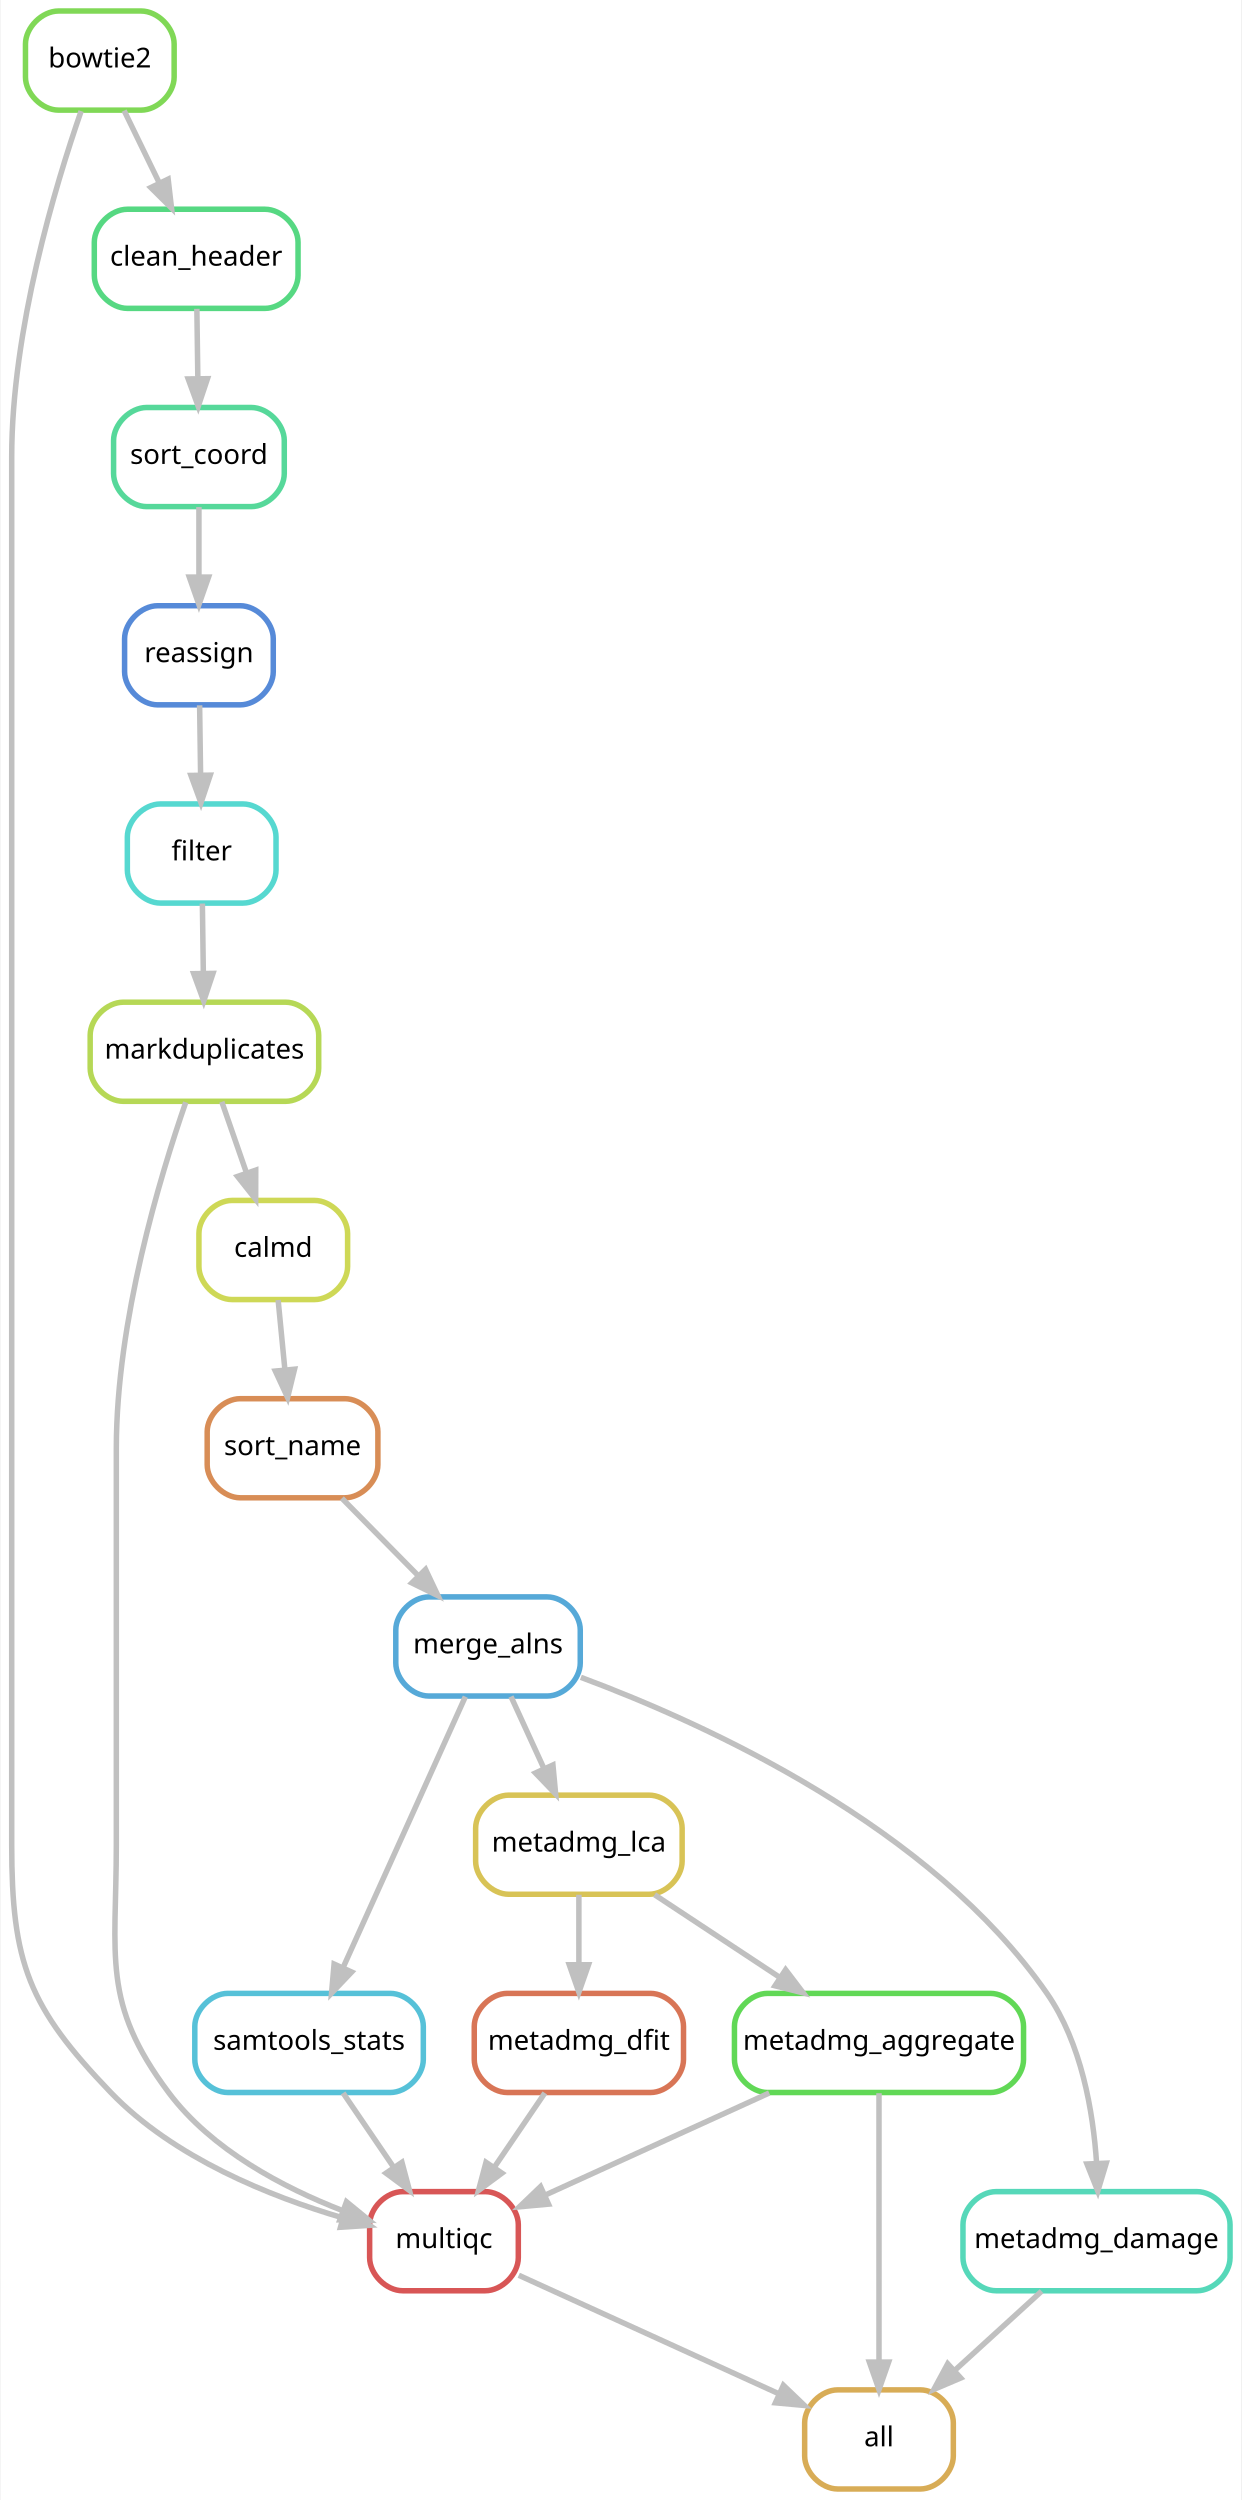
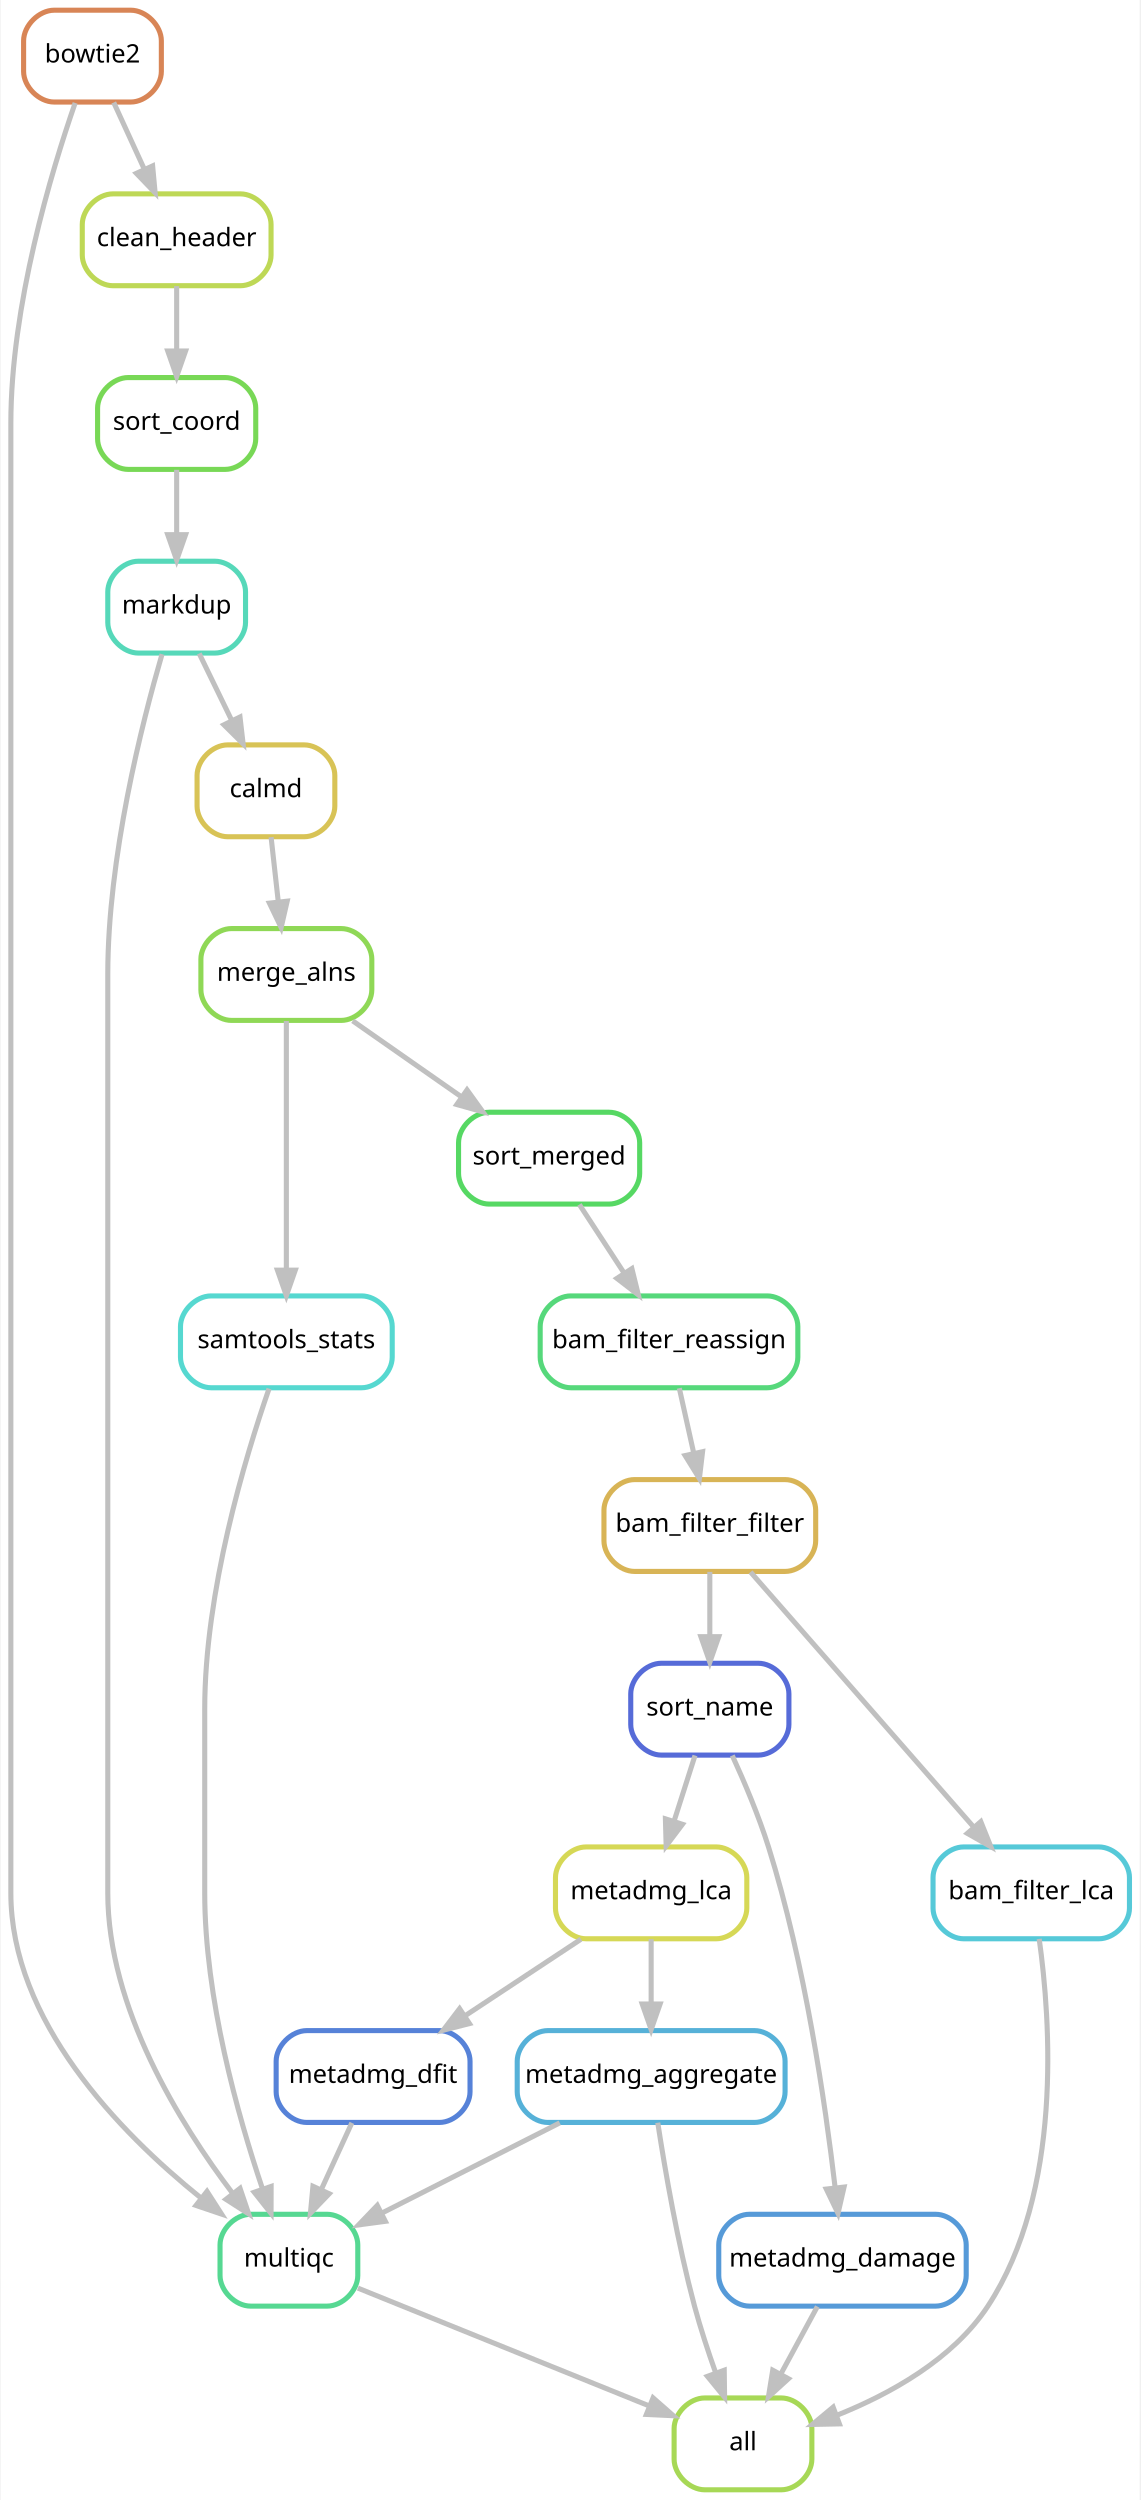
- <svg xmlns="http://www.w3.org/2000/svg" width="451pt" height="908pt" viewBox="0.00 0.00 450.50 908.00">
-   <g id="graph0" class="graph" transform="scale(1 1) rotate(0) translate(4 904)">
-     <polygon fill="#ffffff" stroke="transparent" points="-4,4 -4,-904 446.5,-904 446.5,4 -4,4" />
+ <svg xmlns="http://www.w3.org/2000/svg" width="447pt" height="980pt" viewBox="0.00 0.00 446.50 980.00">
+   <g id="graph0" class="graph" transform="scale(1 1) rotate(0) translate(4 976)">
+     <polygon fill="#ffffff" stroke="transparent" points="-4,4 -4,-976 442.5,-976 442.5,4 -4,4" />
    <g id="node1" class="node">
-       <path fill="none" stroke="#d8ac56" stroke-width="2" d="M330,-36C330,-36 300,-36 300,-36 294,-36 288,-30 288,-24 288,-24 288,-12 288,-12 288,-6 294,0 300,0 300,0 330,0 330,0 336,0 342,-6 342,-12 342,-12 342,-24 342,-24 342,-30 336,-36 330,-36" />
-       <text text-anchor="middle" x="315" y="-15.5" font-family="sans" font-size="10.00" fill="#000000">all</text>
+       <path fill="none" stroke="#a7d856" stroke-width="2" d="M302,-36C302,-36 272,-36 272,-36 266,-36 260,-30 260,-24 260,-24 260,-12 260,-12 260,-6 266,0 272,0 272,0 302,0 302,0 308,0 314,-6 314,-12 314,-12 314,-24 314,-24 314,-30 308,-36 302,-36" />
+       <text text-anchor="middle" x="287" y="-15.5" font-family="sans" font-size="10.00" fill="#000000">all</text>
    </g>
    <g id="node2" class="node">
-       <path fill="none" stroke="#d85656" stroke-width="2" d="M172,-108C172,-108 142,-108 142,-108 136,-108 130,-102 130,-96 130,-96 130,-84 130,-84 130,-78 136,-72 142,-72 142,-72 172,-72 172,-72 178,-72 184,-78 184,-84 184,-84 184,-96 184,-96 184,-102 178,-108 172,-108" />
-       <text text-anchor="middle" x="157" y="-87.5" font-family="sans" font-size="10.00" fill="#000000">multiqc</text>
+       <path fill="none" stroke="#56d892" stroke-width="2" d="M124,-108C124,-108 94,-108 94,-108 88,-108 82,-102 82,-96 82,-96 82,-84 82,-84 82,-78 88,-72 94,-72 94,-72 124,-72 124,-72 130,-72 136,-78 136,-84 136,-84 136,-96 136,-96 136,-102 130,-108 124,-108" />
+       <text text-anchor="middle" x="109" y="-87.5" font-family="sans" font-size="10.00" fill="#000000">multiqc</text>
+     </g>
+     <g id="edge3" class="edge">
+       <path fill="none" stroke="#c0c0c0" stroke-width="2" d="M136.034,-79.065C166.484,-66.748 216.147,-46.66 250.137,-32.911" />
+       <polygon fill="#c0c0c0" stroke="#c0c0c0" stroke-width="2" points="251.753,-36.033 259.711,-29.038 249.128,-29.543 251.753,-36.033" />
+     </g>
+     <g id="node3" class="node">
+       <path fill="none" stroke="#d88556" stroke-width="2" d="M47,-972C47,-972 17,-972 17,-972 11,-972 5,-966 5,-960 5,-960 5,-948 5,-948 5,-942 11,-936 17,-936 17,-936 47,-936 47,-936 53,-936 59,-942 59,-948 59,-948 59,-960 59,-960 59,-966 53,-972 47,-972" />
+       <text text-anchor="middle" x="32" y="-951.5" font-family="sans" font-size="10.00" fill="#000000">bowtie2</text>
+     </g>
+     <g id="edge8" class="edge">
+       <path fill="none" stroke="#c0c0c0" stroke-width="2" d="M25.214,-935.65C15.82,-908.562 0,-856.098 0,-810 0,-810 0,-810 0,-234 0,-183.919 42.433,-140.274 74.348,-114.53" />
+       <polygon fill="#c0c0c0" stroke="#c0c0c0" stroke-width="2" points="76.893,-116.983 82.614,-108.066 72.581,-111.469 76.893,-116.983" />
+     </g>
+     <g id="node6" class="node">
+       <path fill="none" stroke="#bed856" stroke-width="2" d="M90,-900C90,-900 40,-900 40,-900 34,-900 28,-894 28,-888 28,-888 28,-876 28,-876 28,-870 34,-864 40,-864 40,-864 90,-864 90,-864 96,-864 102,-870 102,-876 102,-876 102,-888 102,-888 102,-894 96,-900 90,-900" />
+       <text text-anchor="middle" x="65" y="-879.5" font-family="sans" font-size="10.00" fill="#000000">clean_header</text>
+     </g>
+     <g id="edge12" class="edge">
+       <path fill="none" stroke="#c0c0c0" stroke-width="2" d="M40.327,-935.831C43.973,-927.877 48.331,-918.369 52.363,-909.572" />
+       <polygon fill="#c0c0c0" stroke="#c0c0c0" stroke-width="2" points="55.576,-910.962 56.561,-900.413 49.212,-908.046 55.576,-910.962" />
+     </g>
+     <g id="node4" class="node">
+       <path fill="none" stroke="#56d8b9" stroke-width="2" d="M80,-756C80,-756 50,-756 50,-756 44,-756 38,-750 38,-744 38,-744 38,-732 38,-732 38,-726 44,-720 50,-720 50,-720 80,-720 80,-720 86,-720 92,-726 92,-732 92,-732 92,-744 92,-744 92,-750 86,-756 80,-756" />
+       <text text-anchor="middle" x="65" y="-735.5" font-family="sans" font-size="10.00" fill="#000000">markdup</text>
+     </g>
+     <g id="edge7" class="edge">
+       <path fill="none" stroke="#c0c0c0" stroke-width="2" d="M59.274,-719.567C51.348,-692.376 38,-639.784 38,-594 38,-594 38,-594 38,-234 38,-189.036 66.191,-143.562 87.046,-116.073" />
+       <polygon fill="#c0c0c0" stroke="#c0c0c0" stroke-width="2" points="89.845,-118.175 93.243,-108.14 84.328,-113.866 89.845,-118.175" />
+     </g>
+     <g id="node9" class="node">
+       <path fill="none" stroke="#d8c356" stroke-width="2" d="M115,-684C115,-684 85,-684 85,-684 79,-684 73,-678 73,-672 73,-672 73,-660 73,-660 73,-654 79,-648 85,-648 85,-648 115,-648 115,-648 121,-648 127,-654 127,-660 127,-660 127,-672 127,-672 127,-678 121,-684 115,-684" />
+       <text text-anchor="middle" x="100" y="-663.5" font-family="sans" font-size="10.00" fill="#000000">calmd</text>
+     </g>
+     <g id="edge15" class="edge">
+       <path fill="none" stroke="#c0c0c0" stroke-width="2" d="M73.832,-719.831C77.699,-711.877 82.321,-702.369 86.597,-693.572" />
+       <polygon fill="#c0c0c0" stroke="#c0c0c0" stroke-width="2" points="89.825,-694.937 91.049,-684.413 83.529,-691.877 89.825,-694.937" />
+     </g>
+     <g id="node5" class="node">
+       <path fill="none" stroke="#78d856" stroke-width="2" d="M84,-828C84,-828 46,-828 46,-828 40,-828 34,-822 34,-816 34,-816 34,-804 34,-804 34,-798 40,-792 46,-792 46,-792 84,-792 84,-792 90,-792 96,-798 96,-804 96,-804 96,-816 96,-816 96,-822 90,-828 84,-828" />
+       <text text-anchor="middle" x="65" y="-807.5" font-family="sans" font-size="10.00" fill="#000000">sort_coord</text>
+     </g>
+     <g id="edge10" class="edge">
+       <path fill="none" stroke="#c0c0c0" stroke-width="2" d="M65,-791.831C65,-784.131 65,-774.974 65,-766.417" />
+       <polygon fill="#c0c0c0" stroke="#c0c0c0" stroke-width="2" points="68.5,-766.413 65,-756.413 61.5,-766.413 68.5,-766.413" />
+     </g>
+     <g id="edge11" class="edge">
+       <path fill="none" stroke="#c0c0c0" stroke-width="2" d="M65,-863.831C65,-856.131 65,-846.974 65,-838.417" />
+       <polygon fill="#c0c0c0" stroke="#c0c0c0" stroke-width="2" points="68.5,-838.413 65,-828.413 61.5,-838.413 68.5,-838.413" />
+     </g>
+     <g id="node7" class="node">
+       <path fill="none" stroke="#56d8d0" stroke-width="2" d="M137.5,-468C137.5,-468 78.5,-468 78.5,-468 72.5,-468 66.5,-462 66.5,-456 66.5,-456 66.5,-444 66.5,-444 66.5,-438 72.5,-432 78.5,-432 78.5,-432 137.5,-432 137.5,-432 143.5,-432 149.5,-438 149.5,-444 149.5,-444 149.5,-456 149.5,-456 149.5,-462 143.5,-468 137.5,-468" />
+       <text text-anchor="middle" x="108" y="-447.5" font-family="sans" font-size="10.00" fill="#000000">samtools_stats</text>
+     </g>
+     <g id="edge9" class="edge">
+       <path fill="none" stroke="#c0c0c0" stroke-width="2" d="M101.214,-431.65C91.82,-404.562 76,-352.098 76,-306 76,-306 76,-306 76,-234 76,-192.883 88.941,-146.793 98.615,-118.082" />
+       <polygon fill="#c0c0c0" stroke="#c0c0c0" stroke-width="2" points="102.027,-118.927 102.001,-108.332 95.414,-116.63 102.027,-118.927" />
+     </g>
+     <g id="node8" class="node">
+       <path fill="none" stroke="#8fd856" stroke-width="2" d="M129.5,-612C129.5,-612 86.5,-612 86.5,-612 80.5,-612 74.5,-606 74.5,-600 74.5,-600 74.5,-588 74.5,-588 74.5,-582 80.5,-576 86.5,-576 86.5,-576 129.5,-576 129.5,-576 135.5,-576 141.5,-582 141.5,-588 141.5,-588 141.5,-600 141.5,-600 141.5,-606 135.5,-612 129.5,-612" />
+       <text text-anchor="middle" x="108" y="-591.5" font-family="sans" font-size="10.00" fill="#000000">merge_alns</text>
+     </g>
+     <g id="edge13" class="edge">
+       <path fill="none" stroke="#c0c0c0" stroke-width="2" d="M108,-575.762C108,-551.201 108,-507.247 108,-478.354" />
+       <polygon fill="#c0c0c0" stroke="#c0c0c0" stroke-width="2" points="111.5,-478.09 108,-468.09 104.5,-478.09 111.5,-478.09" />
+     </g>
+     <g id="node15" class="node">
+       <path fill="none" stroke="#56d863" stroke-width="2" d="M234.5,-540C234.5,-540 187.5,-540 187.5,-540 181.5,-540 175.5,-534 175.5,-528 175.5,-528 175.5,-516 175.5,-516 175.5,-510 181.5,-504 187.5,-504 187.5,-504 234.5,-504 234.5,-504 240.5,-504 246.5,-510 246.5,-516 246.5,-516 246.5,-528 246.5,-528 246.5,-534 240.5,-540 234.5,-540" />
+       <text text-anchor="middle" x="211" y="-519.5" font-family="sans" font-size="10.00" fill="#000000">sort_merged</text>
+     </g>
+     <g id="edge21" class="edge">
+       <path fill="none" stroke="#c0c0c0" stroke-width="2" d="M133.991,-575.831C146.922,-566.793 162.722,-555.748 176.638,-546.02" />
+       <polygon fill="#c0c0c0" stroke="#c0c0c0" stroke-width="2" points="178.826,-548.761 185.017,-540.163 174.816,-543.024 178.826,-548.761" />
+     </g>
+     <g id="edge14" class="edge">
+       <path fill="none" stroke="#c0c0c0" stroke-width="2" d="M102.019,-647.831C102.874,-640.131 103.892,-630.974 104.843,-622.417" />
+       <polygon fill="#c0c0c0" stroke="#c0c0c0" stroke-width="2" points="108.328,-622.739 105.954,-612.413 101.371,-621.966 108.328,-622.739" />
+     </g>
+     <g id="node10" class="node">
+       <path fill="none" stroke="#5682d8" stroke-width="2" d="M168,-180C168,-180 116,-180 116,-180 110,-180 104,-174 104,-168 104,-168 104,-156 104,-156 104,-150 110,-144 116,-144 116,-144 168,-144 168,-144 174,-144 180,-150 180,-156 180,-156 180,-168 180,-168 180,-174 174,-180 168,-180" />
+       <text text-anchor="middle" x="142" y="-159.5" font-family="sans" font-size="10.00" fill="#000000">metadmg_dfit</text>
+     </g>
+     <g id="edge6" class="edge">
+       <path fill="none" stroke="#c0c0c0" stroke-width="2" d="M133.673,-143.831C130.027,-135.877 125.669,-126.369 121.637,-117.572" />
+       <polygon fill="#c0c0c0" stroke="#c0c0c0" stroke-width="2" points="124.788,-116.046 117.439,-108.413 118.424,-118.962 124.788,-116.046" />
+     </g>
+     <g id="node11" class="node">
+       <path fill="none" stroke="#d6d856" stroke-width="2" d="M276.5,-252C276.5,-252 225.5,-252 225.5,-252 219.5,-252 213.5,-246 213.5,-240 213.5,-240 213.5,-228 213.5,-228 213.5,-222 219.5,-216 225.5,-216 225.5,-216 276.5,-216 276.5,-216 282.5,-216 288.5,-222 288.5,-228 288.5,-228 288.5,-240 288.5,-240 288.5,-246 282.5,-252 276.5,-252" />
+       <text text-anchor="middle" x="251" y="-231.5" font-family="sans" font-size="10.00" fill="#000000">metadmg_lca</text>
+     </g>
+     <g id="edge16" class="edge">
+       <path fill="none" stroke="#c0c0c0" stroke-width="2" d="M223.495,-215.831C209.682,-206.707 192.774,-195.539 177.947,-185.745" />
+       <polygon fill="#c0c0c0" stroke="#c0c0c0" stroke-width="2" points="179.77,-182.754 169.496,-180.163 175.911,-188.595 179.77,-182.754" />
+     </g>
+     <g id="node16" class="node">
+       <path fill="none" stroke="#56b1d8" stroke-width="2" d="M291.5,-180C291.5,-180 210.5,-180 210.5,-180 204.5,-180 198.5,-174 198.5,-168 198.5,-168 198.5,-156 198.5,-156 198.5,-150 204.5,-144 210.5,-144 210.5,-144 291.5,-144 291.5,-144 297.5,-144 303.5,-150 303.5,-156 303.5,-156 303.5,-168 303.5,-168 303.5,-174 297.5,-180 291.5,-180" />
+       <text text-anchor="middle" x="251" y="-159.5" font-family="sans" font-size="10.00" fill="#000000">metadmg_aggregate</text>
+     </g>
+     <g id="edge22" class="edge">
+       <path fill="none" stroke="#c0c0c0" stroke-width="2" d="M251,-215.831C251,-208.131 251,-198.974 251,-190.417" />
+       <polygon fill="#c0c0c0" stroke="#c0c0c0" stroke-width="2" points="254.5,-190.413 251,-180.413 247.5,-190.413 254.5,-190.413" />
+     </g>
+     <g id="node12" class="node">
+       <path fill="none" stroke="#566bd8" stroke-width="2" d="M293,-324C293,-324 255,-324 255,-324 249,-324 243,-318 243,-312 243,-312 243,-300 243,-300 243,-294 249,-288 255,-288 255,-288 293,-288 293,-288 299,-288 305,-294 305,-300 305,-300 305,-312 305,-312 305,-318 299,-324 293,-324" />
+       <text text-anchor="middle" x="274" y="-303.5" font-family="sans" font-size="10.00" fill="#000000">sort_name</text>
+     </g>
+     <g id="edge17" class="edge">
+       <path fill="none" stroke="#c0c0c0" stroke-width="2" d="M268.196,-287.831C265.709,-280.046 262.747,-270.773 259.988,-262.135" />
+       <polygon fill="#c0c0c0" stroke="#c0c0c0" stroke-width="2" points="263.259,-260.874 256.882,-252.413 256.591,-263.004 263.259,-260.874" />
+     </g>
+     <g id="node17" class="node">
+       <path fill="none" stroke="#569ad8" stroke-width="2" d="M362.5,-108C362.5,-108 289.5,-108 289.5,-108 283.5,-108 277.5,-102 277.5,-96 277.5,-96 277.5,-84 277.5,-84 277.5,-78 283.5,-72 289.5,-72 289.5,-72 362.5,-72 362.5,-72 368.5,-72 374.5,-78 374.5,-84 374.5,-84 374.5,-96 374.5,-96 374.5,-102 368.5,-108 362.5,-108" />
+       <text text-anchor="middle" x="326" y="-87.5" font-family="sans" font-size="10.00" fill="#000000">metadmg_damage</text>
+     </g>
+     <g id="edge23" class="edge">
+       <path fill="none" stroke="#c0c0c0" stroke-width="2" d="M282.796,-287.844C287.525,-277.523 293.156,-264.25 297,-252 311.294,-206.443 319.284,-151.333 323.109,-118.554" />
+       <polygon fill="#c0c0c0" stroke="#c0c0c0" stroke-width="2" points="326.618,-118.666 324.25,-108.34 319.661,-117.889 326.618,-118.666" />
+     </g>
+     <g id="node13" class="node">
+       <path fill="none" stroke="#d8b456" stroke-width="2" d="M303.5,-396C303.5,-396 244.5,-396 244.5,-396 238.5,-396 232.5,-390 232.5,-384 232.5,-384 232.5,-372 232.5,-372 232.5,-366 238.5,-360 244.5,-360 244.5,-360 303.5,-360 303.5,-360 309.5,-360 315.5,-366 315.5,-372 315.5,-372 315.5,-384 315.5,-384 315.5,-390 309.5,-396 303.5,-396" />
+       <text text-anchor="middle" x="274" y="-375.5" font-family="sans" font-size="10.00" fill="#000000">bam_filter_filter</text>
+     </g>
+     <g id="edge18" class="edge">
+       <path fill="none" stroke="#c0c0c0" stroke-width="2" d="M274,-359.831C274,-352.131 274,-342.974 274,-334.417" />
+       <polygon fill="#c0c0c0" stroke="#c0c0c0" stroke-width="2" points="277.5,-334.413 274,-324.413 270.5,-334.413 277.5,-334.413" />
+     </g>
+     <g id="node18" class="node">
+       <path fill="none" stroke="#56c9d8" stroke-width="2" d="M426.5,-252C426.5,-252 373.5,-252 373.5,-252 367.5,-252 361.5,-246 361.5,-240 361.5,-240 361.5,-228 361.5,-228 361.5,-222 367.5,-216 373.5,-216 373.5,-216 426.5,-216 426.5,-216 432.5,-216 438.5,-222 438.5,-228 438.5,-228 438.5,-240 438.5,-240 438.5,-246 432.5,-252 426.5,-252" />
+       <text text-anchor="middle" x="400" y="-231.5" font-family="sans" font-size="10.00" fill="#000000">bam_filter_lca</text>
+     </g>
+     <g id="edge24" class="edge">
+       <path fill="none" stroke="#c0c0c0" stroke-width="2" d="M289.958,-359.762C312.112,-334.444 352.297,-288.518 377.491,-259.725" />
+       <polygon fill="#c0c0c0" stroke="#c0c0c0" stroke-width="2" points="380.221,-261.92 384.172,-252.09 374.952,-257.311 380.221,-261.92" />
+     </g>
+     <g id="node14" class="node">
+       <path fill="none" stroke="#56d87b" stroke-width="2" d="M296.5,-468C296.5,-468 219.5,-468 219.5,-468 213.5,-468 207.5,-462 207.5,-456 207.5,-456 207.5,-444 207.5,-444 207.5,-438 213.5,-432 219.5,-432 219.5,-432 296.5,-432 296.5,-432 302.5,-432 308.5,-438 308.5,-444 308.5,-444 308.5,-456 308.5,-456 308.5,-462 302.5,-468 296.5,-468" />
+       <text text-anchor="middle" x="258" y="-447.5" font-family="sans" font-size="10.00" fill="#000000">bam_filter_reassign</text>
+     </g>
+     <g id="edge19" class="edge">
+       <path fill="none" stroke="#c0c0c0" stroke-width="2" d="M262.038,-431.831C263.749,-424.131 265.784,-414.974 267.685,-406.417" />
+       <polygon fill="#c0c0c0" stroke="#c0c0c0" stroke-width="2" points="271.155,-406.934 269.908,-396.413 264.322,-405.416 271.155,-406.934" />
+     </g>
+     <g id="edge20" class="edge">
+       <path fill="none" stroke="#c0c0c0" stroke-width="2" d="M222.86,-503.831C228.163,-495.708 234.524,-485.964 240.367,-477.012" />
+       <polygon fill="#c0c0c0" stroke="#c0c0c0" stroke-width="2" points="243.445,-478.7 245.98,-468.413 237.583,-474.874 243.445,-478.7" />
    </g>
    <g id="edge1" class="edge">
-       <path fill="none" stroke="#c0c0c0" stroke-width="2" d="M184.161,-77.623C210.241,-65.738 249.816,-47.704 278.612,-34.582" />
-       <polygon fill="#c0c0c0" stroke="#c0c0c0" stroke-width="2" points="280.281,-37.668 287.929,-30.336 277.378,-31.298 280.281,-37.668" />
+       <path fill="none" stroke="#c0c0c0" stroke-width="2" d="M253.594,-143.889C256.408,-125.584 261.398,-96.57 268,-72 270.31,-63.402 273.33,-54.21 276.28,-45.891" />
+       <polygon fill="#c0c0c0" stroke="#c0c0c0" stroke-width="2" points="279.648,-46.871 279.791,-36.277 273.073,-44.47 279.648,-46.871" />
    </g>
-     <g id="node3" class="node">
-       <path fill="none" stroke="#80d856" stroke-width="2" d="M47,-900C47,-900 17,-900 17,-900 11,-900 5,-894 5,-888 5,-888 5,-876 5,-876 5,-870 11,-864 17,-864 17,-864 47,-864 47,-864 53,-864 59,-870 59,-876 59,-876 59,-888 59,-888 59,-894 53,-900 47,-900" />
-       <text text-anchor="middle" x="32" y="-879.5" font-family="sans" font-size="10.00" fill="#000000">bowtie2</text>
+     <g id="edge5" class="edge">
+       <path fill="none" stroke="#c0c0c0" stroke-width="2" d="M215.167,-143.831C193.84,-133.017 166.848,-119.331 145.418,-108.465" />
+       <polygon fill="#c0c0c0" stroke="#c0c0c0" stroke-width="2" points="146.807,-105.246 136.305,-103.845 143.642,-111.489 146.807,-105.246" />
    </g>
-     <g id="edge7" class="edge">
-       <path fill="none" stroke="#c0c0c0" stroke-width="2" d="M25.214,-863.65C15.82,-836.562 0,-784.098 0,-738 0,-738 0,-738 0,-234 0,-190.919 6.141,-175.055 36,-144 58.762,-120.327 93.766,-106.264 120.28,-98.454" />
-       <polygon fill="#c0c0c0" stroke="#c0c0c0" stroke-width="2" points="121.284,-101.808 129.983,-95.76 119.411,-95.063 121.284,-101.808" />
-     </g>
-     <g id="node8" class="node">
-       <path fill="none" stroke="#56d882" stroke-width="2" d="M92,-828C92,-828 42,-828 42,-828 36,-828 30,-822 30,-816 30,-816 30,-804 30,-804 30,-798 36,-792 42,-792 42,-792 92,-792 92,-792 98,-792 104,-798 104,-804 104,-804 104,-816 104,-816 104,-822 98,-828 92,-828" />
-       <text text-anchor="middle" x="67" y="-807.5" font-family="sans" font-size="10.00" fill="#000000">clean_header</text>
-     </g>
-     <g id="edge13" class="edge">
-       <path fill="none" stroke="#c0c0c0" stroke-width="2" d="M40.832,-863.831C44.699,-855.877 49.321,-846.369 53.597,-837.572" />
-       <polygon fill="#c0c0c0" stroke="#c0c0c0" stroke-width="2" points="56.825,-838.937 58.049,-828.413 50.529,-835.877 56.825,-838.937" />
-     </g>
-     <g id="node4" class="node">
-       <path fill="none" stroke="#b6d856" stroke-width="2" d="M99.5,-540C99.5,-540 40.5,-540 40.5,-540 34.5,-540 28.5,-534 28.5,-528 28.5,-528 28.5,-516 28.5,-516 28.5,-510 34.5,-504 40.5,-504 40.5,-504 99.5,-504 99.5,-504 105.5,-504 111.5,-510 111.5,-516 111.5,-516 111.5,-528 111.5,-528 111.5,-534 105.5,-540 99.5,-540" />
-       <text text-anchor="middle" x="70" y="-519.5" font-family="sans" font-size="10.00" fill="#000000">markduplicates</text>
-     </g>
-     <g id="edge6" class="edge">
-       <path fill="none" stroke="#c0c0c0" stroke-width="2" d="M63.214,-503.65C53.82,-476.562 38,-424.098 38,-378 38,-378 38,-378 38,-234 38,-193.118 32.525,-176.745 57,-144 72.57,-123.168 98.618,-109.473 120.226,-101.087" />
-       <polygon fill="#c0c0c0" stroke="#c0c0c0" stroke-width="2" points="121.591,-104.315 129.787,-97.602 119.194,-97.738 121.591,-104.315" />
-     </g>
-     <g id="node12" class="node">
-       <path fill="none" stroke="#ced856" stroke-width="2" d="M110,-468C110,-468 80,-468 80,-468 74,-468 68,-462 68,-456 68,-456 68,-444 68,-444 68,-438 74,-432 80,-432 80,-432 110,-432 110,-432 116,-432 122,-438 122,-444 122,-444 122,-456 122,-456 122,-462 116,-468 110,-468" />
-       <text text-anchor="middle" x="95" y="-447.5" font-family="sans" font-size="10.00" fill="#000000">calmd</text>
-     </g>
-     <g id="edge17" class="edge">
-       <path fill="none" stroke="#c0c0c0" stroke-width="2" d="M76.309,-503.831C79.012,-496.046 82.232,-486.773 85.231,-478.135" />
-       <polygon fill="#c0c0c0" stroke="#c0c0c0" stroke-width="2" points="88.633,-479.008 88.606,-468.413 82.02,-476.712 88.633,-479.008" />
-     </g>
-     <g id="node5" class="node">
-       <path fill="none" stroke="#56d8d0" stroke-width="2" d="M84,-612C84,-612 54,-612 54,-612 48,-612 42,-606 42,-600 42,-600 42,-588 42,-588 42,-582 48,-576 54,-576 54,-576 84,-576 84,-576 90,-576 96,-582 96,-588 96,-588 96,-600 96,-600 96,-606 90,-612 84,-612" />
-       <text text-anchor="middle" x="69" y="-591.5" font-family="sans" font-size="10.00" fill="#000000">filter</text>
-     </g>
-     <g id="edge9" class="edge">
-       <path fill="none" stroke="#c0c0c0" stroke-width="2" d="M69.252,-575.831C69.359,-568.131 69.487,-558.974 69.605,-550.417" />
-       <polygon fill="#c0c0c0" stroke="#c0c0c0" stroke-width="2" points="73.105,-550.461 69.744,-540.413 66.106,-550.364 73.105,-550.461" />
-     </g>
-     <g id="node6" class="node">
-       <path fill="none" stroke="#568ad8" stroke-width="2" d="M83,-684C83,-684 53,-684 53,-684 47,-684 41,-678 41,-672 41,-672 41,-660 41,-660 41,-654 47,-648 53,-648 53,-648 83,-648 83,-648 89,-648 95,-654 95,-660 95,-660 95,-672 95,-672 95,-678 89,-684 83,-684" />
-       <text text-anchor="middle" x="68" y="-663.5" font-family="sans" font-size="10.00" fill="#000000">reassign</text>
-     </g>
-     <g id="edge10" class="edge">
-       <path fill="none" stroke="#c0c0c0" stroke-width="2" d="M68.252,-647.831C68.359,-640.131 68.487,-630.974 68.605,-622.417" />
-       <polygon fill="#c0c0c0" stroke="#c0c0c0" stroke-width="2" points="72.105,-622.461 68.744,-612.413 65.106,-622.364 72.105,-622.461" />
-     </g>
-     <g id="node7" class="node">
-       <path fill="none" stroke="#56d89a" stroke-width="2" d="M87,-756C87,-756 49,-756 49,-756 43,-756 37,-750 37,-744 37,-744 37,-732 37,-732 37,-726 43,-720 49,-720 49,-720 87,-720 87,-720 93,-720 99,-726 99,-732 99,-732 99,-744 99,-744 99,-750 93,-756 87,-756" />
-       <text text-anchor="middle" x="68" y="-735.5" font-family="sans" font-size="10.00" fill="#000000">sort_coord</text>
-     </g>
-     <g id="edge11" class="edge">
-       <path fill="none" stroke="#c0c0c0" stroke-width="2" d="M68,-719.831C68,-712.131 68,-702.974 68,-694.417" />
-       <polygon fill="#c0c0c0" stroke="#c0c0c0" stroke-width="2" points="71.5,-694.413 68,-684.413 64.5,-694.413 71.5,-694.413" />
-     </g>
-     <g id="edge12" class="edge">
-       <path fill="none" stroke="#c0c0c0" stroke-width="2" d="M67.252,-791.831C67.359,-784.131 67.487,-774.974 67.605,-766.417" />
-       <polygon fill="#c0c0c0" stroke="#c0c0c0" stroke-width="2" points="71.105,-766.461 67.744,-756.413 64.106,-766.364 71.105,-766.461" />
-     </g>
-     <g id="node9" class="node">
-       <path fill="none" stroke="#56c1d8" stroke-width="2" d="M137.5,-180C137.5,-180 78.5,-180 78.5,-180 72.5,-180 66.5,-174 66.5,-168 66.5,-168 66.5,-156 66.5,-156 66.5,-150 72.5,-144 78.5,-144 78.5,-144 137.5,-144 137.5,-144 143.5,-144 149.5,-150 149.5,-156 149.5,-156 149.5,-168 149.5,-168 149.5,-174 143.5,-180 137.5,-180" />
-       <text text-anchor="middle" x="108" y="-159.5" font-family="sans" font-size="10.00" fill="#000000">samtools_stats</text>
+     <g id="edge2" class="edge">
+       <path fill="none" stroke="#c0c0c0" stroke-width="2" d="M316.159,-71.831C311.804,-63.792 306.59,-54.167 301.783,-45.292" />
+       <polygon fill="#c0c0c0" stroke="#c0c0c0" stroke-width="2" points="304.814,-43.539 296.974,-36.413 298.659,-46.873 304.814,-43.539" />
    </g>
    <g id="edge4" class="edge">
-       <path fill="none" stroke="#c0c0c0" stroke-width="2" d="M120.365,-143.831C125.951,-135.623 132.663,-125.761 138.807,-116.732" />
-       <polygon fill="#c0c0c0" stroke="#c0c0c0" stroke-width="2" points="141.736,-118.65 144.469,-108.413 135.949,-114.711 141.736,-118.65" />
-     </g>
-     <g id="node10" class="node">
-       <path fill="none" stroke="#56a9d8" stroke-width="2" d="M194.5,-324C194.5,-324 151.5,-324 151.5,-324 145.5,-324 139.5,-318 139.5,-312 139.5,-312 139.5,-300 139.5,-300 139.5,-294 145.5,-288 151.5,-288 151.5,-288 194.5,-288 194.5,-288 200.5,-288 206.5,-294 206.5,-300 206.5,-300 206.5,-312 206.5,-312 206.5,-318 200.5,-324 194.5,-324" />
-       <text text-anchor="middle" x="173" y="-303.5" font-family="sans" font-size="10.00" fill="#000000">merge_alns</text>
-     </g>
-     <g id="edge14" class="edge">
-       <path fill="none" stroke="#c0c0c0" stroke-width="2" d="M164.768,-287.762C153.535,-262.876 133.315,-218.082 120.285,-189.216" />
-       <polygon fill="#c0c0c0" stroke="#c0c0c0" stroke-width="2" points="123.47,-187.764 116.165,-180.09 117.09,-190.644 123.47,-187.764" />
-     </g>
-     <g id="node14" class="node">
-       <path fill="none" stroke="#d8c356" stroke-width="2" d="M231.5,-252C231.5,-252 180.5,-252 180.5,-252 174.5,-252 168.5,-246 168.5,-240 168.5,-240 168.5,-228 168.5,-228 168.5,-222 174.5,-216 180.5,-216 180.5,-216 231.5,-216 231.5,-216 237.5,-216 243.5,-222 243.5,-228 243.5,-228 243.5,-240 243.5,-240 243.5,-246 237.5,-252 231.5,-252" />
-       <text text-anchor="middle" x="206" y="-231.5" font-family="sans" font-size="10.00" fill="#000000">metadmg_lca</text>
-     </g>
-     <g id="edge19" class="edge">
-       <path fill="none" stroke="#c0c0c0" stroke-width="2" d="M181.327,-287.831C184.973,-279.877 189.331,-270.369 193.363,-261.572" />
-       <polygon fill="#c0c0c0" stroke="#c0c0c0" stroke-width="2" points="196.576,-262.962 197.561,-252.413 190.212,-260.046 196.576,-262.962" />
-     </g>
-     <g id="node16" class="node">
-       <path fill="none" stroke="#56d8b9" stroke-width="2" d="M430.5,-108C430.5,-108 357.5,-108 357.5,-108 351.5,-108 345.5,-102 345.5,-96 345.5,-96 345.5,-84 345.5,-84 345.5,-78 351.5,-72 357.5,-72 357.5,-72 430.5,-72 430.5,-72 436.5,-72 442.5,-78 442.5,-84 442.5,-84 442.5,-96 442.5,-96 442.5,-102 436.5,-108 430.5,-108" />
-       <text text-anchor="middle" x="394" y="-87.5" font-family="sans" font-size="10.00" fill="#000000">metadmg_damage</text>
-     </g>
-     <g id="edge21" class="edge">
-       <path fill="none" stroke="#c0c0c0" stroke-width="2" d="M206.721,-294.79C252.676,-277.679 334.042,-240.502 376,-180 388.507,-161.965 392.766,-137.284 394.033,-118.329" />
-       <polygon fill="#c0c0c0" stroke="#c0c0c0" stroke-width="2" points="397.535,-118.337 394.467,-108.196 390.542,-118.037 397.535,-118.337" />
-     </g>
-     <g id="node11" class="node">
-       <path fill="none" stroke="#d88d56" stroke-width="2" d="M121,-396C121,-396 83,-396 83,-396 77,-396 71,-390 71,-384 71,-384 71,-372 71,-372 71,-366 77,-360 83,-360 83,-360 121,-360 121,-360 127,-360 133,-366 133,-372 133,-372 133,-384 133,-384 133,-390 127,-396 121,-396" />
-       <text text-anchor="middle" x="102" y="-375.5" font-family="sans" font-size="10.00" fill="#000000">sort_name</text>
-     </g>
-     <g id="edge15" class="edge">
-       <path fill="none" stroke="#c0c0c0" stroke-width="2" d="M119.916,-359.831C128.344,-351.285 138.541,-340.944 147.736,-331.62" />
-       <polygon fill="#c0c0c0" stroke="#c0c0c0" stroke-width="2" points="150.313,-333.991 154.843,-324.413 145.329,-329.076 150.313,-333.991" />
-     </g>
-     <g id="edge16" class="edge">
-       <path fill="none" stroke="#c0c0c0" stroke-width="2" d="M96.766,-431.831C97.515,-424.131 98.405,-414.974 99.237,-406.417" />
-       <polygon fill="#c0c0c0" stroke="#c0c0c0" stroke-width="2" points="102.726,-406.705 100.21,-396.413 95.758,-406.028 102.726,-406.705" />
-     </g>
-     <g id="node13" class="node">
-       <path fill="none" stroke="#d87556" stroke-width="2" d="M232,-180C232,-180 180,-180 180,-180 174,-180 168,-174 168,-168 168,-168 168,-156 168,-156 168,-150 174,-144 180,-144 180,-144 232,-144 232,-144 238,-144 244,-150 244,-156 244,-156 244,-168 244,-168 244,-174 238,-180 232,-180" />
-       <text text-anchor="middle" x="206" y="-159.5" font-family="sans" font-size="10.00" fill="#000000">metadmg_dfit</text>
-     </g>
-     <g id="edge5" class="edge">
-       <path fill="none" stroke="#c0c0c0" stroke-width="2" d="M193.635,-143.831C188.049,-135.623 181.337,-125.761 175.193,-116.732" />
-       <polygon fill="#c0c0c0" stroke="#c0c0c0" stroke-width="2" points="178.051,-114.711 169.531,-108.413 172.264,-118.65 178.051,-114.711" />
-     </g>
-     <g id="edge18" class="edge">
-       <path fill="none" stroke="#c0c0c0" stroke-width="2" d="M206,-215.831C206,-208.131 206,-198.974 206,-190.417" />
-       <polygon fill="#c0c0c0" stroke="#c0c0c0" stroke-width="2" points="209.5,-190.413 206,-180.413 202.5,-190.413 209.5,-190.413" />
-     </g>
-     <g id="node15" class="node">
-       <path fill="none" stroke="#61d856" stroke-width="2" d="M355.5,-180C355.5,-180 274.5,-180 274.5,-180 268.5,-180 262.5,-174 262.5,-168 262.5,-168 262.5,-156 262.5,-156 262.5,-150 268.5,-144 274.5,-144 274.5,-144 355.5,-144 355.5,-144 361.5,-144 367.5,-150 367.5,-156 367.5,-156 367.5,-168 367.5,-168 367.5,-174 361.5,-180 355.5,-180" />
-       <text text-anchor="middle" x="315" y="-159.5" font-family="sans" font-size="10.00" fill="#000000">metadmg_aggregate</text>
-     </g>
-     <g id="edge20" class="edge">
-       <path fill="none" stroke="#c0c0c0" stroke-width="2" d="M233.505,-215.831C247.318,-206.707 264.226,-195.539 279.053,-185.745" />
-       <polygon fill="#c0c0c0" stroke="#c0c0c0" stroke-width="2" points="281.089,-188.595 287.503,-180.163 277.23,-182.754 281.089,-188.595" />
-     </g>
-     <g id="edge3" class="edge">
-       <path fill="none" stroke="#c0c0c0" stroke-width="2" d="M315,-143.762C315,-119.201 315,-75.247 315,-46.354" />
-       <polygon fill="#c0c0c0" stroke="#c0c0c0" stroke-width="2" points="318.5,-46.09 315,-36.09 311.5,-46.09 318.5,-46.09" />
-     </g>
-     <g id="edge8" class="edge">
-       <path fill="none" stroke="#c0c0c0" stroke-width="2" d="M275.13,-143.831C250.111,-132.43 218.088,-117.838 193.696,-106.722" />
-       <polygon fill="#c0c0c0" stroke="#c0c0c0" stroke-width="2" points="194.971,-103.457 184.42,-102.495 192.068,-109.827 194.971,-103.457" />
-     </g>
-     <g id="edge2" class="edge">
-       <path fill="none" stroke="#c0c0c0" stroke-width="2" d="M374.065,-71.831C364.522,-63.134 352.94,-52.578 342.569,-43.127" />
-       <polygon fill="#c0c0c0" stroke="#c0c0c0" stroke-width="2" points="344.677,-40.312 334.929,-36.163 339.962,-45.486 344.677,-40.312" />
+       <path fill="none" stroke="#c0c0c0" stroke-width="2" d="M403.113,-215.95C407.607,-184.033 412.435,-116.782 383,-72 369.308,-51.17 344.669,-37.551 323.781,-29.202" />
+       <polygon fill="#c0c0c0" stroke="#c0c0c0" stroke-width="2" points="324.79,-25.843 314.197,-25.623 322.341,-32.4 324.79,-25.843" />
    </g>
  </g>
</svg>
